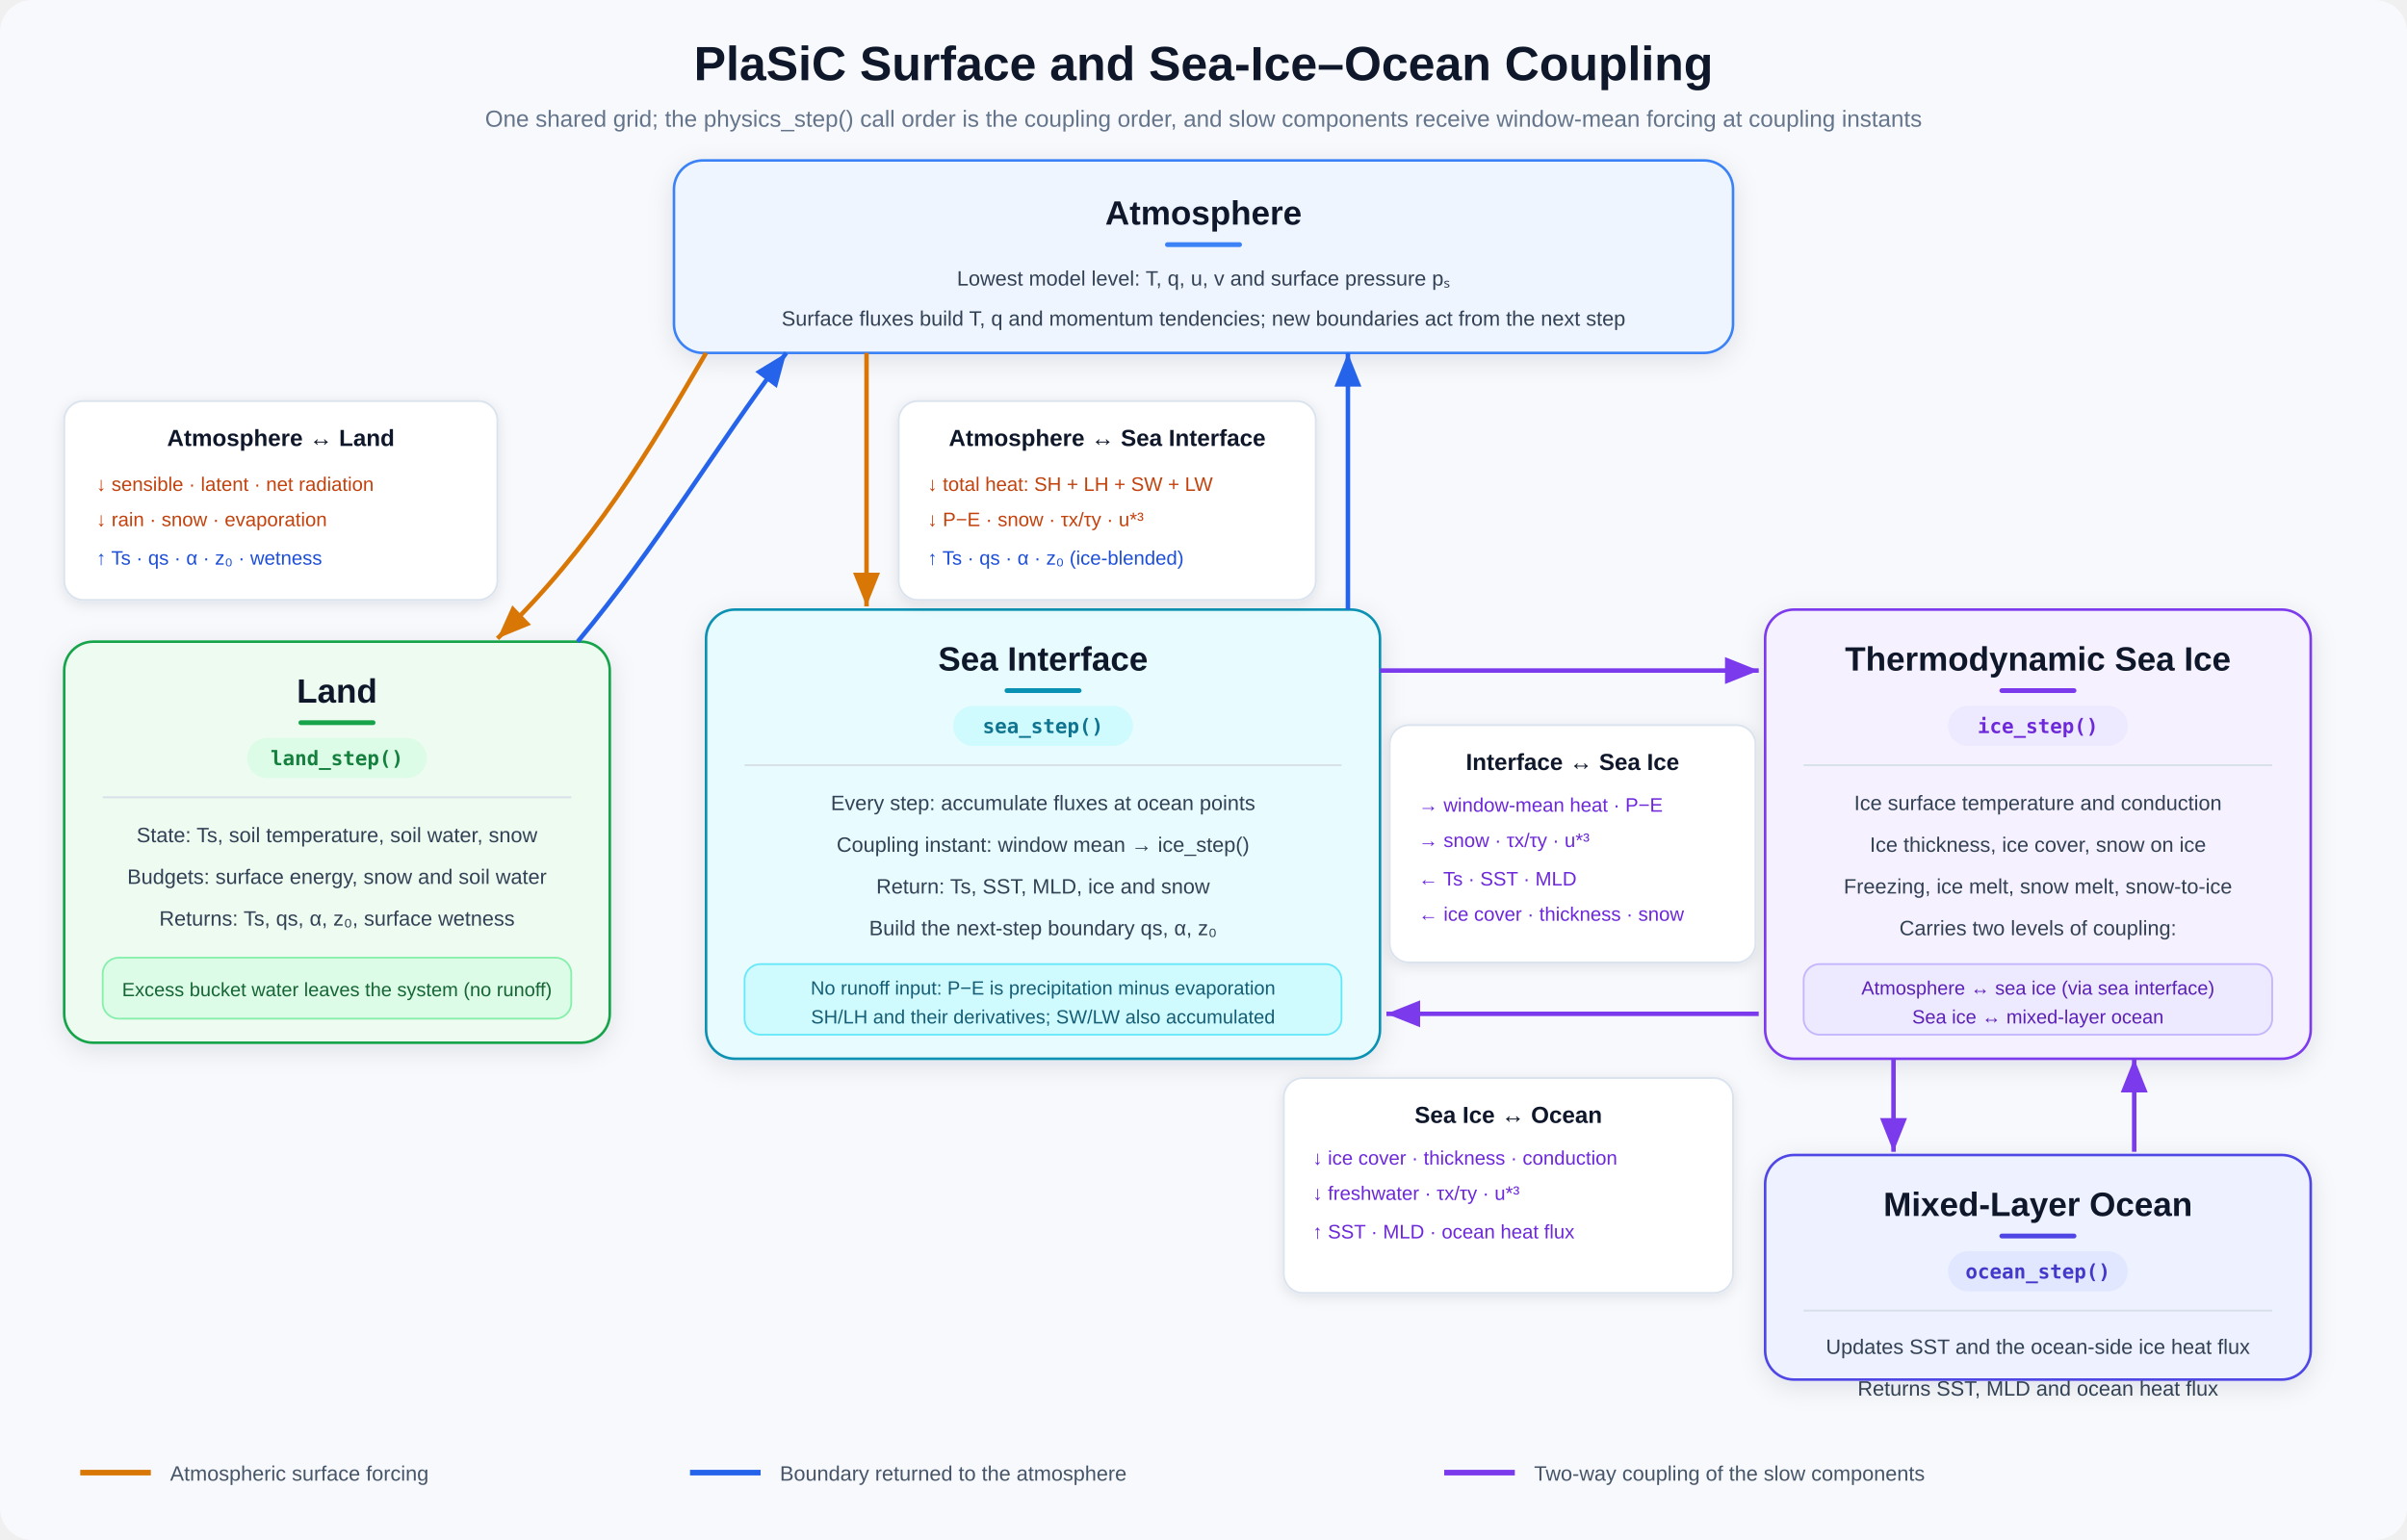
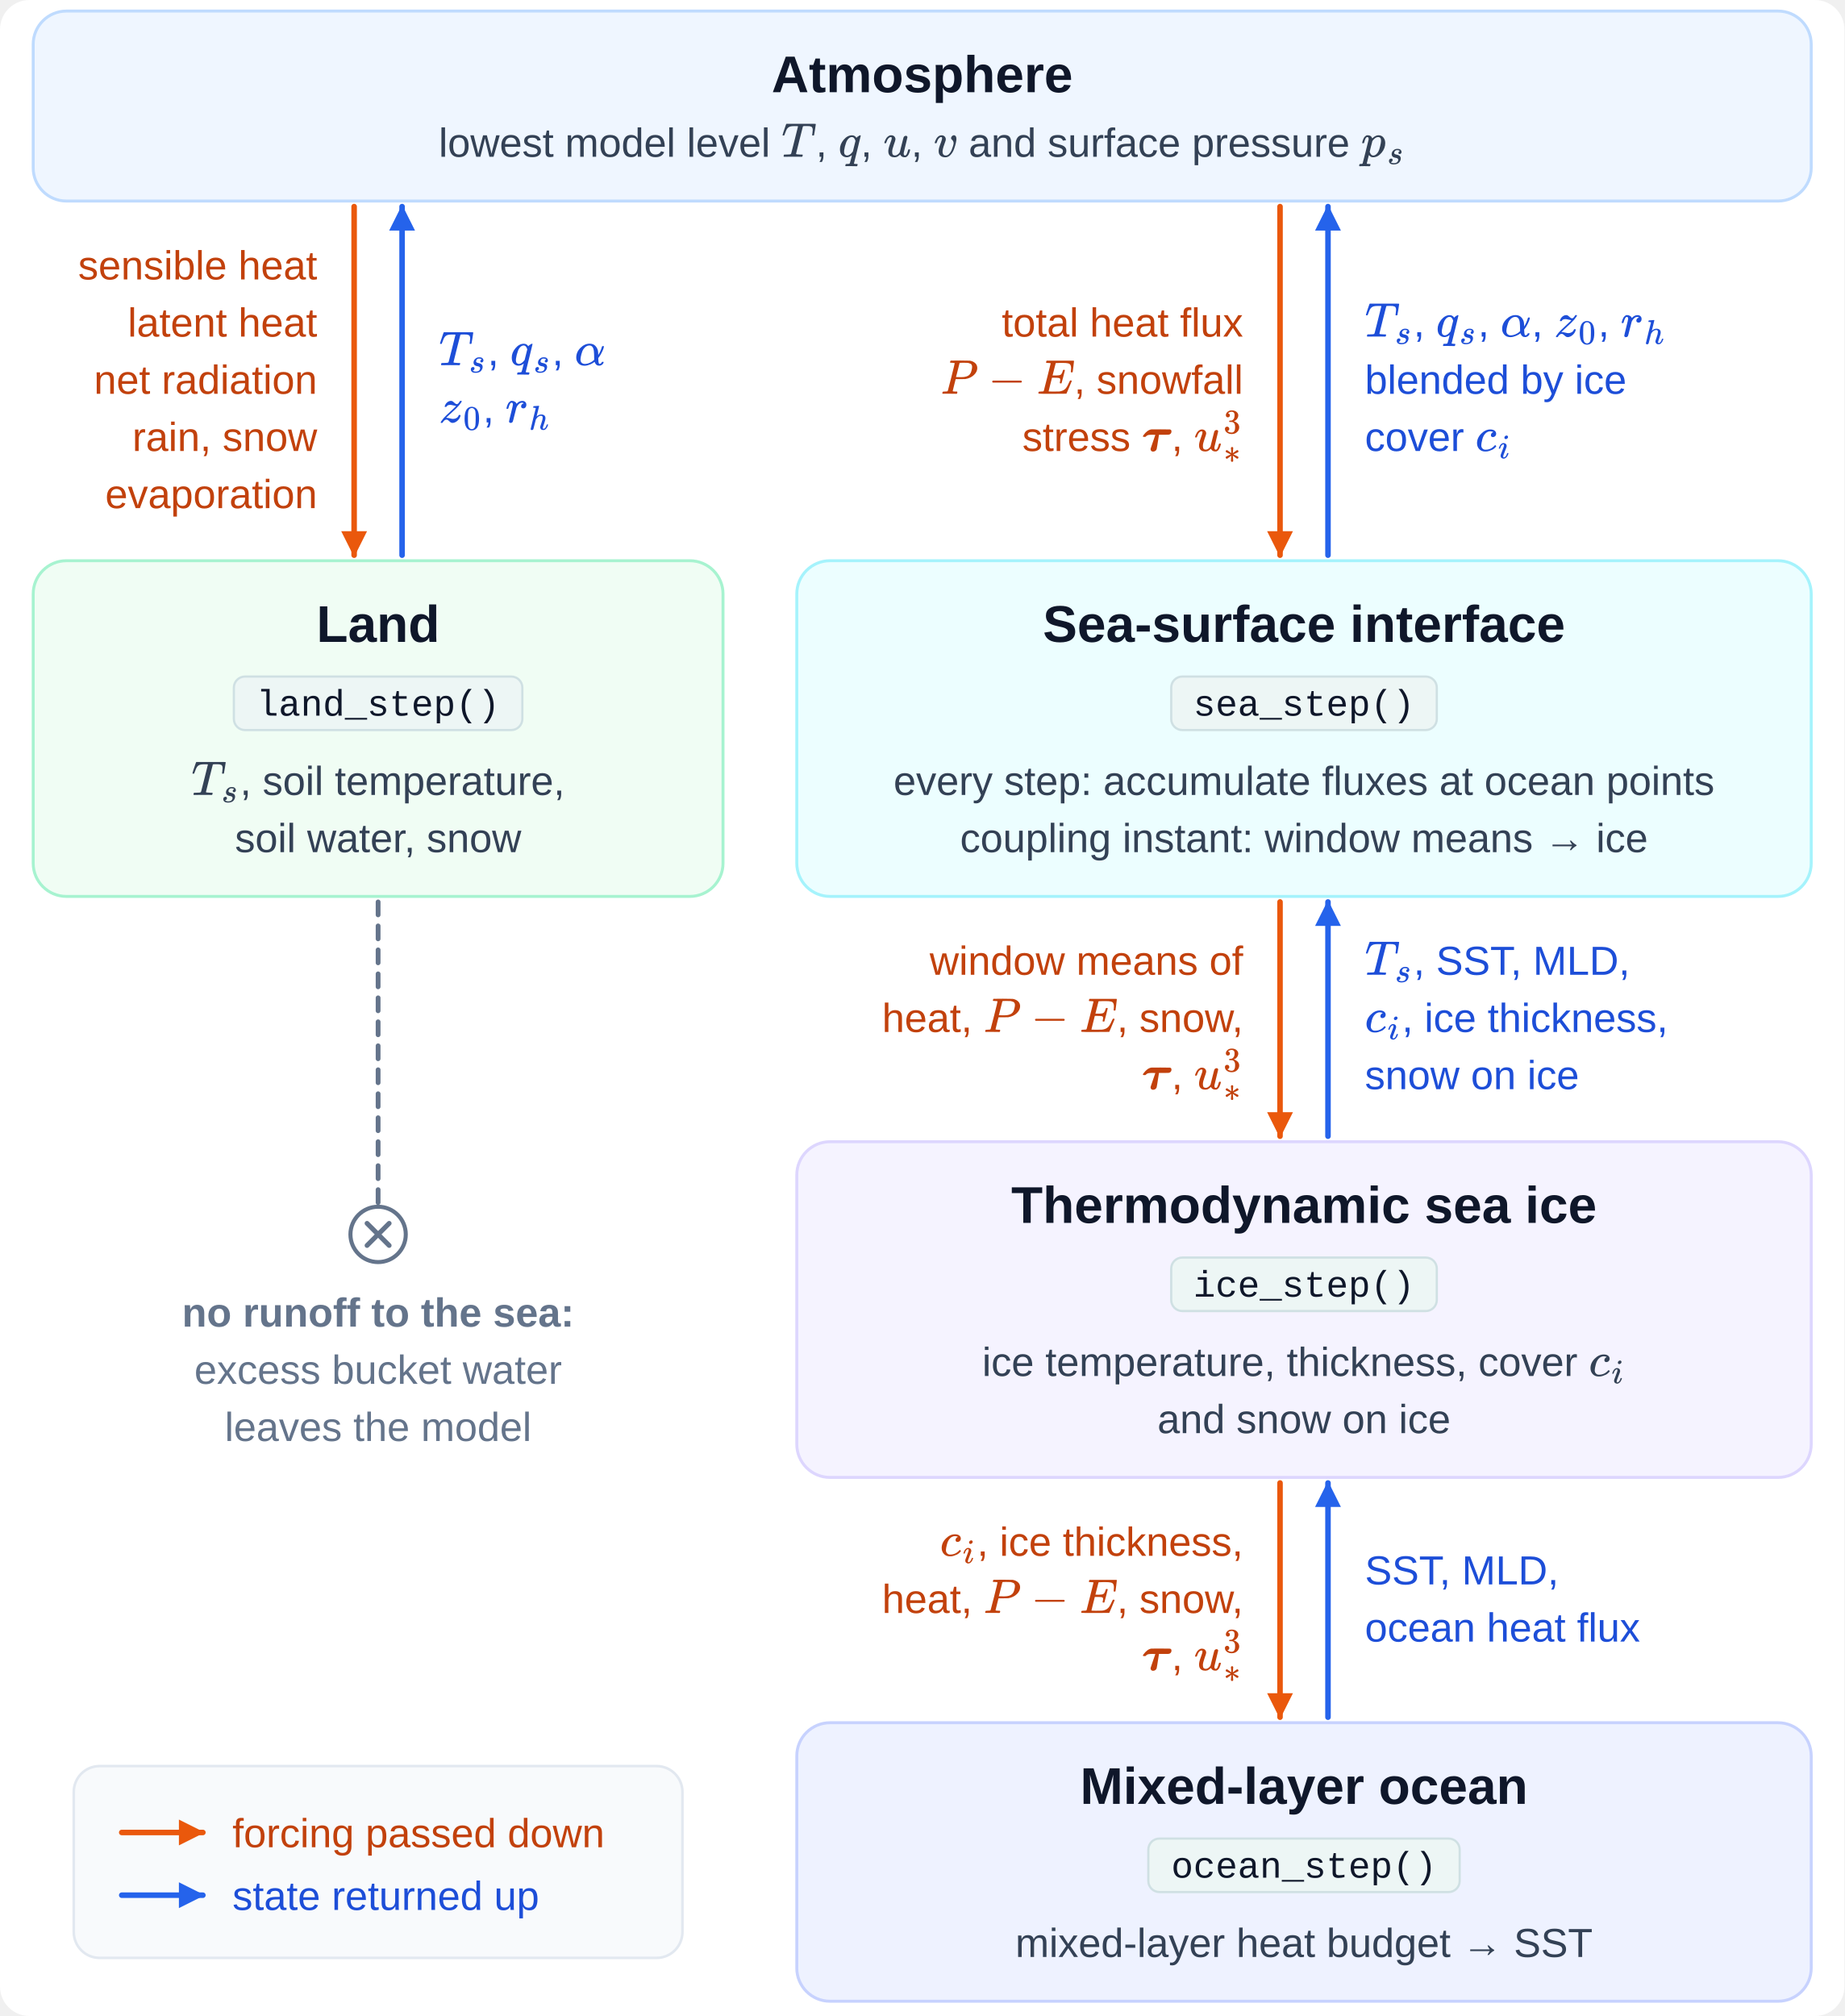
- <svg xmlns="http://www.w3.org/2000/svg" viewBox="0 0 1500 960" role="img" aria-labelledby="title desc">
+ <svg xmlns="http://www.w3.org/2000/svg" xmlns:xlink="http://www.w3.org/1999/xlink" width="1000" height="1093" viewBox="0 0 1000 1093" role="img" aria-labelledby="title desc">
  <defs>
-     <marker id="arrow-orange" markerWidth="9" markerHeight="9" refX="7.5" refY="3" orient="auto" markerUnits="strokeWidth">
-       <path d="M0,0 L0,6 L7.5,3 z" fill="#d97706" />
+     <marker id="aDown" markerWidth="14" markerHeight="14" refX="13" refY="7" orient="auto" markerUnits="userSpaceOnUse">
+       <path d="M0,0 L14,7 L0,14 Z" fill="#ea580c" />
    </marker>
-     <marker id="arrow-blue" markerWidth="9" markerHeight="9" refX="7.5" refY="3" orient="auto" markerUnits="strokeWidth">
-       <path d="M0,0 L0,6 L7.5,3 z" fill="#2563eb" />
+     <marker id="aUp" markerWidth="14" markerHeight="14" refX="13" refY="7" orient="auto" markerUnits="userSpaceOnUse">
+       <path d="M0,0 L14,7 L0,14 Z" fill="#2563eb" />
    </marker>
-     <marker id="arrow-purple" markerWidth="9" markerHeight="9" refX="7.5" refY="3" orient="auto" markerUnits="strokeWidth">
-       <path d="M0,0 L0,6 L7.5,3 z" fill="#7c3aed" />
-     </marker>
-     <filter id="shadow" x="-8%" y="-12%" width="116%" height="128%">
-       <feDropShadow dx="0" dy="4" stdDeviation="8" flood-color="#0f172a" flood-opacity="0.10" />
-     </filter>
-     <filter id="cardShadow" x="-10%" y="-14%" width="120%" height="132%">
-       <feDropShadow dx="0" dy="2" stdDeviation="4" flood-color="#0f172a" flood-opacity="0.10" />
-     </filter>
    <style>
-       .bg{fill:#f7f9fc}
-       .panel{stroke-width:1.6;filter:url(#shadow)}
-       .atm{fill:#eef5ff;stroke:#3b82f6}
-       .land{fill:#eefbf1;stroke:#16a34a}
-       .sea{fill:#e8fbff;stroke:#0891b2}
-       .ice{fill:#f5f1ff;stroke:#7c3aed}
-       .ocean{fill:#eef1ff;stroke:#4f46e5}
-       .card{fill:#ffffff;stroke:#dbe3ee;stroke-width:1.2;filter:url(#cardShadow)}
-       .divider{stroke:#d8e0ea;stroke-width:1.2}
-       .title{font:700 30px Arial,'Helvetica Neue',Helvetica,sans-serif;fill:#0f172a}
-       .subtitle{font:400 14.5px Arial,'Helvetica Neue',Helvetica,sans-serif;fill:#64748b}
-       .head{font:700 21px Arial,'Helvetica Neue',Helvetica,sans-serif;fill:#0f172a}
-       .code{font:600 12.5px ui-monospace,'SF Mono',Menlo,Consolas,monospace}
-       .code-atm{fill:#1d4ed8}.code-land{fill:#15803d}.code-sea{fill:#0e7490}.code-ice{fill:#6d28d9}.code-ocean{fill:#4338ca}
-       .pill-atm{fill:#dbeafe}.pill-land{fill:#dcfce7}.pill-sea{fill:#cffafe}.pill-ice{fill:#ede9fe}.pill-ocean{fill:#e0e7ff}
-       .body{font:400 13px Arial,'Helvetica Neue',Helvetica,sans-serif;fill:#334155}
-       .card-title{font:700 14.5px Arial,'Helvetica Neue',Helvetica,sans-serif;fill:#0f172a}
-       .card-line{font:400 12.2px Arial,'Helvetica Neue',Helvetica,sans-serif;fill:#475569}
-       .note{font:400 12px Arial,'Helvetica Neue',Helvetica,sans-serif}
-       .note-land{fill:#166534}.note-sea{fill:#155e75}.note-ice{fill:#5b21b6}
-       .note-box-land{fill:#dcfce7;stroke:#86efac;stroke-width:1.1}
-       .note-box-sea{fill:#cffafe;stroke:#67e8f9;stroke-width:1.1}
-       .note-box-ice{fill:#ede9fe;stroke:#c4b5fd;stroke-width:1.1}
-       .down{fill:#c2410c}.up{fill:#1d4ed8}.internal{fill:#6d28d9}
-       .forcing{fill:none;stroke:#d97706;stroke-width:2.8;marker-end:url(#arrow-orange)}
-       .feedback{fill:none;stroke:#2563eb;stroke-width:2.8;marker-end:url(#arrow-blue)}
-       .exchange{fill:none;stroke:#7c3aed;stroke-width:2.8;marker-end:url(#arrow-purple)}
-       .legend{font:400 13px Arial,'Helvetica Neue',Helvetica,sans-serif;fill:#475569}
-       @media (prefers-color-scheme:dark){
-         .bg{fill:#0b1220}
-         .atm{fill:#12233f;stroke:#60a5fa}.land{fill:#0c2a18;stroke:#4ade80}.sea{fill:#082b36;stroke:#22d3ee}.ice{fill:#241246;stroke:#a78bfa}.ocean{fill:#191f4b;stroke:#818cf8}
-         .card{fill:#16202f;stroke:#334155}
-         .divider{stroke:#334155}
-         .title,.head,.card-title{fill:#f1f5f9}
-         .subtitle,.body,.card-line,.legend{fill:#cbd5e1}
-         .code-atm{fill:#93c5fd}.code-land{fill:#86efac}.code-sea{fill:#67e8f9}.code-ice{fill:#c4b5fd}.code-ocean{fill:#a5b4fc}
-         .pill-atm{fill:#1e3a5f}.pill-land{fill:#14532d}.pill-sea{fill:#164e63}.pill-ice{fill:#3b1d6e}.pill-ocean{fill:#2a3170}
-         .note-land{fill:#bbf7d0}.note-sea{fill:#a5f3fc}.note-ice{fill:#ddd6fe}
-         .note-box-land{fill:#14532d;stroke:#22c55e}.note-box-sea{fill:#164e63;stroke:#06b6d4}.note-box-ice{fill:#3b1d6e;stroke:#8b5cf6}
-         .down{fill:#fdba74}.up{fill:#93c5fd}.internal{fill:#c4b5fd}
-       }
-     </style>
+ text{font-family:Arial, 'Helvetica Neue', Helvetica, sans-serif}
+ .code{font-family:SFMono-Regular, 'SF Mono', Menlo, Consolas, 'Liberation Mono', monospace}
+ </style>
+     <path id="mj-I-1D447" d="M40 437Q21 437 21 445Q21 450 37 501T71 602L88 651Q93 669 101 677H569H659Q691 677 697 676T704 667Q704 661 687 553T668 444Q668 437 649 437Q640 437 637 437T631 442L629 445Q629 451 635 490T641 551Q641 586 628 604T573 629Q568 630 515 631Q469 631 457 630T439 622Q438 621 368 343T298 60Q298 48 386 46Q418 46 427 45T436 36Q436 31 433 22Q429 4 424 1L422 0Q419 0 415 0Q410 0 363 1T228 2Q99 2 64 0H49Q43 6 43 9T45 27Q49 40 55 46H83H94Q174 46 189 55Q190 56 191 56Q196 59 201 76T241 233Q258 301 269 344Q339 619 339 625Q339 630 310 630H279Q212 630 191 624Q146 614 121 583T67 467Q60 445 57 441T43 437H40Z" />
+     <path id="mj-I-1D45E" d="M33 157Q33 258 109 349T280 441Q340 441 372 389Q373 390 377 395T388 406T404 418Q438 442 450 442Q454 442 457 439T460 434Q460 425 391 149Q320 -135 320 -139Q320 -147 365 -148H390Q396 -156 396 -157T393 -175Q389 -188 383 -194H370Q339 -192 262 -192Q234 -192 211 -192T174 -192T157 -193Q143 -193 143 -185Q143 -182 145 -170Q149 -154 152 -151T172 -148Q220 -148 230 -141Q238 -136 258 -53T279 32Q279 33 272 29Q224 -10 172 -10Q117 -10 75 30T33 157ZM352 326Q329 405 277 405Q242 405 210 374T160 293Q131 214 119 129Q119 126 119 118T118 106Q118 61 136 44T179 26Q233 26 290 98L298 109L352 326Z" />
+     <path id="mj-I-1D462" d="M21 287Q21 295 30 318T55 370T99 420T158 442Q204 442 227 417T250 358Q250 340 216 246T182 105Q182 62 196 45T238 27T291 44T328 78L339 95Q341 99 377 247Q407 367 413 387T427 416Q444 431 463 431Q480 431 488 421T496 402L420 84Q419 79 419 68Q419 43 426 35T447 26Q469 29 482 57T512 145Q514 153 532 153Q551 153 551 144Q550 139 549 130T540 98T523 55T498 17T462 -8Q454 -10 438 -10Q372 -10 347 46Q345 45 336 36T318 21T296 6T267 -6T233 -11Q189 -11 155 7Q103 38 103 113Q103 170 138 262T173 379Q173 380 173 381Q173 390 173 393T169 400T158 404H154Q131 404 112 385T82 344T65 302T57 280Q55 278 41 278H27Q21 284 21 287Z" />
+     <path id="mj-I-1D463" d="M173 380Q173 405 154 405Q130 405 104 376T61 287Q60 286 59 284T58 281T56 279T53 278T49 278T41 278H27Q21 284 21 287Q21 294 29 316T53 368T97 419T160 441Q202 441 225 417T249 361Q249 344 246 335Q246 329 231 291T200 202T182 113Q182 86 187 69Q200 26 250 26Q287 26 319 60T369 139T398 222T409 277Q409 300 401 317T383 343T365 361T357 383Q357 405 376 424T417 443Q436 443 451 425T467 367Q467 340 455 284T418 159T347 40T241 -11Q177 -11 139 22Q102 54 102 117Q102 148 110 181T151 298Q173 362 173 380Z" />
+     <path id="mj-I-1D45D" d="M23 287Q24 290 25 295T30 317T40 348T55 381T75 411T101 433T134 442Q209 442 230 378L240 387Q302 442 358 442Q423 442 460 395T497 281Q497 173 421 82T249 -10Q227 -10 210 -4Q199 1 187 11T168 28L161 36Q160 35 139 -51T118 -138Q118 -144 126 -145T163 -148H188Q194 -155 194 -157T191 -175Q188 -187 185 -190T172 -194Q170 -194 161 -194T127 -193T65 -192Q-5 -192 -24 -194H-32Q-39 -187 -39 -183Q-37 -156 -26 -148H-6Q28 -147 33 -136Q36 -130 94 103T155 350Q156 355 156 364Q156 405 131 405Q109 405 94 377T71 316T59 280Q57 278 43 278H29Q23 284 23 287ZM178 102Q200 26 252 26Q282 26 310 49T356 107Q374 141 392 215T411 325V331Q411 405 350 405Q339 405 328 402T306 393T286 380T269 365T254 350T243 336T235 326L232 322Q232 321 229 308T218 264T204 212Q178 106 178 102Z" />
+     <path id="mj-I-1D460" d="M131 289Q131 321 147 354T203 415T300 442Q362 442 390 415T419 355Q419 323 402 308T364 292Q351 292 340 300T328 326Q328 342 337 354T354 372T367 378Q368 378 368 379Q368 382 361 388T336 399T297 405Q249 405 227 379T204 326Q204 301 223 291T278 274T330 259Q396 230 396 163Q396 135 385 107T352 51T289 7T195 -10Q118 -10 86 19T53 87Q53 126 74 143T118 160Q133 160 146 151T160 120Q160 94 142 76T111 58Q109 57 108 57T107 55Q108 52 115 47T146 34T201 27Q237 27 263 38T301 66T318 97T323 122Q323 150 302 164T254 181T195 196T148 231Q131 256 131 289Z" />
+     <path id="mj-I-1D6FC" d="M34 156Q34 270 120 356T309 442Q379 442 421 402T478 304Q484 275 485 237V208Q534 282 560 374Q564 388 566 390T582 393Q603 393 603 385Q603 376 594 346T558 261T497 161L486 147L487 123Q489 67 495 47T514 26Q528 28 540 37T557 60Q559 67 562 68T577 70Q597 70 597 62Q597 56 591 43Q579 19 556 5T512 -10H505Q438 -10 414 62L411 69L400 61Q390 53 370 41T325 18T267 -2T203 -11Q124 -11 79 39T34 156ZM208 26Q257 26 306 47T379 90L403 112Q401 255 396 290Q382 405 304 405Q235 405 183 332Q156 292 139 224T121 120Q121 71 146 49T208 26Z" />
+     <path id="mj-I-1D467" d="M347 338Q337 338 294 349T231 360Q211 360 197 356T174 346T162 335T155 324L153 320Q150 317 138 317Q117 317 117 325Q117 330 120 339Q133 378 163 406T229 440Q241 442 246 442Q271 442 291 425T329 392T367 375Q389 375 411 408T434 441Q435 442 449 442H462Q468 436 468 434Q468 430 463 420T449 399T432 377T418 358L411 349Q368 298 275 214T160 106L148 94L163 93Q185 93 227 82T290 71Q328 71 360 90T402 140Q406 149 409 151T424 153Q443 153 443 143Q443 138 442 134Q425 72 376 31T278 -11Q252 -11 232 6T193 40T155 57Q111 57 76 -3Q70 -11 59 -11H54H41Q35 -5 35 -2Q35 13 93 84Q132 129 225 214T340 322Q352 338 347 338Z" />
+     <path id="mj-N-30" d="M96 585Q152 666 249 666Q297 666 345 640T423 548Q460 465 460 320Q460 165 417 83Q397 41 362 16T301 -15T250 -22Q224 -22 198 -16T137 16T82 83Q39 165 39 320Q39 494 96 585ZM321 597Q291 629 250 629Q208 629 178 597Q153 571 145 525T137 333Q137 175 145 125T181 46Q209 16 250 16Q290 16 318 46Q347 76 354 130T362 333Q362 478 354 524T321 597Z" />
+     <path id="mj-I-1D45F" d="M21 287Q22 290 23 295T28 317T38 348T53 381T73 411T99 433T132 442Q161 442 183 430T214 408T225 388Q227 382 228 382T236 389Q284 441 347 441H350Q398 441 422 400Q430 381 430 363Q430 333 417 315T391 292T366 288Q346 288 334 299T322 328Q322 376 378 392Q356 405 342 405Q286 405 239 331Q229 315 224 298T190 165Q156 25 151 16Q138 -11 108 -11Q95 -11 87 -5T76 7T74 17Q74 30 114 189T154 366Q154 405 128 405Q107 405 92 377T68 316T57 280Q55 278 41 278H27Q21 284 21 287Z" />
+     <path id="mj-I-210E" d="M137 683Q138 683 209 688T282 694Q294 694 294 685Q294 674 258 534Q220 386 220 383Q220 381 227 388Q288 442 357 442Q411 442 444 415T478 336Q478 285 440 178T402 50Q403 36 407 31T422 26Q450 26 474 56T513 138Q516 149 519 151T535 153Q555 153 555 145Q555 144 551 130Q535 71 500 33Q466 -10 419 -10H414Q367 -10 346 17T325 74Q325 90 361 192T398 345Q398 404 354 404H349Q266 404 205 306L198 293L164 158Q132 28 127 16Q114 -11 83 -11Q69 -11 59 -2T48 16Q48 30 121 320L195 616Q195 629 188 632T149 637H128Q122 643 122 645T124 664Q129 683 137 683Z" />
+     <path id="mj-I-1D443" d="M287 628Q287 635 230 637Q206 637 199 638T192 648Q192 649 194 659Q200 679 203 681T397 683Q587 682 600 680Q664 669 707 631T751 530Q751 453 685 389Q616 321 507 303Q500 302 402 301H307L277 182Q247 66 247 59Q247 55 248 54T255 50T272 48T305 46H336Q342 37 342 35Q342 19 335 5Q330 0 319 0Q316 0 282 1T182 2Q120 2 87 2T51 1Q33 1 33 11Q33 13 36 25Q40 41 44 43T67 46Q94 46 127 49Q141 52 146 61Q149 65 218 339T287 628ZM645 554Q645 567 643 575T634 597T609 619T560 635Q553 636 480 637Q463 637 445 637T416 636T404 636Q391 635 386 627Q384 621 367 550T332 412T314 344Q314 342 395 342H407H430Q542 342 590 392Q617 419 631 471T645 554Z" />
+     <path id="mj-N-2212" d="M84 237T84 250T98 270H679Q694 262 694 250T679 230H98Q84 237 84 250Z" />
+     <path id="mj-I-1D438" d="M492 213Q472 213 472 226Q472 230 477 250T482 285Q482 316 461 323T364 330H312Q311 328 277 192T243 52Q243 48 254 48T334 46Q428 46 458 48T518 61Q567 77 599 117T670 248Q680 270 683 272Q690 274 698 274Q718 274 718 261Q613 7 608 2Q605 0 322 0H133Q31 0 31 11Q31 13 34 25Q38 41 42 43T65 46Q92 46 125 49Q139 52 144 61Q146 66 215 342T285 622Q285 629 281 629Q273 632 228 634H197Q191 640 191 642T193 659Q197 676 203 680H757Q764 676 764 669Q764 664 751 557T737 447Q735 440 717 440H705Q698 445 698 453L701 476Q704 500 704 528Q704 558 697 578T678 609T643 625T596 632T532 634H485Q397 633 392 631Q388 629 386 622Q385 619 355 499T324 377Q347 376 372 376H398Q464 376 489 391T534 472Q538 488 540 490T557 493Q562 493 565 493T570 492T572 491T574 487T577 483L544 351Q511 218 508 216Q505 213 492 213Z" />
+     <path id="mj-BI-1D749" d="M55 289H43Q23 289 23 303Q23 308 33 322Q116 434 199 443Q200 444 386 444Q571 444 577 442Q588 441 599 432T610 402Q610 359 572 340Q561 335 547 334T452 333H353V331Q352 330 342 261T320 119T306 40Q300 18 281 3Q257 -13 233 -13Q210 -13 196 0T181 35Q181 44 182 48Q183 53 229 187T279 331Q279 333 228 333H209Q163 333 136 328T88 301L77 290L55 289Z" />
+     <path id="mj-N-33" d="M127 463Q100 463 85 480T69 524Q69 579 117 622T233 665Q268 665 277 664Q351 652 390 611T430 522Q430 470 396 421T302 350L299 348Q299 347 308 345T337 336T375 315Q457 262 457 175Q457 96 395 37T238 -22Q158 -22 100 21T42 130Q42 158 60 175T105 193Q133 193 151 175T169 130Q169 119 166 110T159 94T148 82T136 74T126 70T118 67L114 66Q165 21 238 21Q293 21 321 74Q338 107 338 175V195Q338 290 274 322Q259 328 213 329L171 330L168 332Q166 335 166 348Q166 366 174 366Q202 366 232 371Q266 376 294 413T322 525V533Q322 590 287 612Q265 626 240 626Q208 626 181 615T143 592T132 580H135Q138 579 143 578T153 573T165 566T175 555T183 540T186 520Q186 498 172 481T127 463Z" />
+     <path id="mj-N-2217" d="M229 286Q216 420 216 436Q216 454 240 464Q241 464 245 464T251 465Q263 464 273 456T283 436Q283 419 277 356T270 286L328 328Q384 369 389 372T399 375Q412 375 423 365T435 338Q435 325 425 315Q420 312 357 282T289 250L355 219L425 184Q434 175 434 161Q434 146 425 136T401 125Q393 125 383 131T328 171L270 213Q283 79 283 63Q283 53 276 44T250 35Q231 35 224 44T216 63Q216 80 222 143T229 213L171 171Q115 130 110 127Q106 124 100 124Q87 124 76 134T64 161Q64 166 64 169T67 175T72 181T81 188T94 195T113 204T138 215T170 230T210 250L74 315Q65 324 65 338Q65 353 74 363T98 374Q106 374 116 368T171 328L229 286Z" />
+     <path id="mj-I-1D450" d="M34 159Q34 268 120 355T306 442Q362 442 394 418T427 355Q427 326 408 306T360 285Q341 285 330 295T319 325T330 359T352 380T366 386H367Q367 388 361 392T340 400T306 404Q276 404 249 390Q228 381 206 359Q162 315 142 235T121 119Q121 73 147 50Q169 26 205 26H209Q321 26 394 111Q403 121 406 121Q410 121 419 112T429 98T420 83T391 55T346 25T282 0T202 -11Q127 -11 81 37T34 159Z" />
+     <path id="mj-I-1D456" d="M184 600Q184 624 203 642T247 661Q265 661 277 649T290 619Q290 596 270 577T226 557Q211 557 198 567T184 600ZM21 287Q21 295 30 318T54 369T98 420T158 442Q197 442 223 419T250 357Q250 340 236 301T196 196T154 83Q149 61 149 51Q149 26 166 26Q175 26 185 29T208 43T235 78T260 137Q263 149 265 151T282 153Q302 153 302 143Q302 135 293 112T268 61T223 11T161 -11Q129 -11 102 10T74 74Q74 91 79 106T122 220Q160 321 166 341T173 380Q173 404 156 404H154Q124 404 99 371T61 287Q60 286 59 284T58 281T56 279T53 278T49 278T41 278H27Q21 284 21 287Z" />
  </defs>
-   <rect class="bg" width="1500" height="960" rx="20" />
-   <text class="title" x="750" y="50" text-anchor="middle">PlaSiC Surface and Sea-Ice–Ocean Coupling</text>
-   <text class="subtitle" x="750" y="79" text-anchor="middle">One shared grid; the physics_step() call order is the coupling order, and slow components receive window-mean forcing at coupling instants</text>
-   <rect class="panel atm" x="420" y="100" width="660" height="120" rx="18" />
-   <text class="head" x="750" y="140" text-anchor="middle">Atmosphere</text>
-   <rect x="726" y="151" width="48" height="3" rx="1.5" fill="#3b82f6" />
-   <text class="body" x="750" y="178" text-anchor="middle">Lowest model level: T, q, u, v and surface pressure pₛ</text>
-   <text class="body" x="750" y="203" text-anchor="middle">Surface fluxes build T, q and momentum tendencies; new boundaries act from the next step</text>
-   <rect class="panel land" x="40" y="400" width="340" height="250" rx="18" />
-   <text class="head" x="210" y="438" text-anchor="middle">Land</text>
-   <rect x="186" y="449" width="48" height="3" rx="1.5" fill="#16a34a" />
-   <rect class="pill-land" x="154" y="460" width="112" height="25" rx="12.5" />
-   <text class="code code-land" x="210" y="477" text-anchor="middle">land_step()</text>
-   <line class="divider" x1="64" y1="497" x2="356" y2="497" />
-   <text class="body" x="210" y="525" text-anchor="middle">State: Ts, soil temperature, soil water, snow</text>
-   <text class="body" x="210" y="551" text-anchor="middle">Budgets: surface energy, snow and soil water</text>
-   <text class="body" x="210" y="577" text-anchor="middle">Returns: Ts, qs, α, z₀, surface wetness</text>
-   <rect class="note-box-land" x="64" y="597" width="292" height="38" rx="10" />
-   <text class="note note-land" x="210" y="621" text-anchor="middle">Excess bucket water leaves the system (no runoff)</text>
-   <rect class="panel sea" x="440" y="380" width="420" height="280" rx="18" />
-   <text class="head" x="650" y="418" text-anchor="middle">Sea Interface</text>
-   <rect x="626" y="429" width="48" height="3" rx="1.5" fill="#0891b2" />
-   <rect class="pill-sea" x="594" y="440" width="112" height="25" rx="12.5" />
-   <text class="code code-sea" x="650" y="457" text-anchor="middle">sea_step()</text>
-   <line class="divider" x1="464" y1="477" x2="836" y2="477" />
-   <text class="body" x="650" y="505" text-anchor="middle">Every step: accumulate fluxes at ocean points</text>
-   <text class="body" x="650" y="531" text-anchor="middle">Coupling instant: window mean → ice_step()</text>
-   <text class="body" x="650" y="557" text-anchor="middle">Return: Ts, SST, MLD, ice and snow</text>
-   <text class="body" x="650" y="583" text-anchor="middle">Build the next-step boundary qs, α, z₀</text>
-   <rect class="note-box-sea" x="464" y="601" width="372" height="44" rx="10" />
-   <text class="note note-sea" x="650" y="620" text-anchor="middle">No runoff input: P−E is precipitation minus evaporation</text>
-   <text class="note note-sea" x="650" y="638" text-anchor="middle">SH/LH and their derivatives; SW/LW also accumulated</text>
-   <rect class="panel ice" x="1100" y="380" width="340" height="280" rx="18" />
-   <text class="head" x="1270" y="418" text-anchor="middle">Thermodynamic Sea Ice</text>
-   <rect x="1246" y="429" width="48" height="3" rx="1.5" fill="#7c3aed" />
-   <rect class="pill-ice" x="1214" y="440" width="112" height="25" rx="12.5" />
-   <text class="code code-ice" x="1270" y="457" text-anchor="middle">ice_step()</text>
-   <line class="divider" x1="1124" y1="477" x2="1416" y2="477" />
-   <text class="body" x="1270" y="505" text-anchor="middle">Ice surface temperature and conduction</text>
-   <text class="body" x="1270" y="531" text-anchor="middle">Ice thickness, ice cover, snow on ice</text>
-   <text class="body" x="1270" y="557" text-anchor="middle">Freezing, ice melt, snow melt, snow-to-ice</text>
-   <text class="body" x="1270" y="583" text-anchor="middle">Carries two levels of coupling:</text>
-   <rect class="note-box-ice" x="1124" y="601" width="292" height="44" rx="10" />
-   <text class="note note-ice" x="1270" y="620" text-anchor="middle">Atmosphere ↔ sea ice (via sea interface)</text>
-   <text class="note note-ice" x="1270" y="638" text-anchor="middle">Sea ice ↔ mixed-layer ocean</text>
-   <rect class="panel ocean" x="1100" y="720" width="340" height="140" rx="18" />
-   <text class="head" x="1270" y="758" text-anchor="middle">Mixed-Layer Ocean</text>
-   <rect x="1246" y="769" width="48" height="3" rx="1.5" fill="#4f46e5" />
-   <rect class="pill-ocean" x="1214" y="780" width="112" height="25" rx="12.5" />
-   <text class="code code-ocean" x="1270" y="797" text-anchor="middle">ocean_step()</text>
-   <line class="divider" x1="1124" y1="817" x2="1416" y2="817" />
-   <text class="body" x="1270" y="844" text-anchor="middle">Updates SST and the ocean-side ice heat flux</text>
-   <text class="body" x="1270" y="870" text-anchor="middle">Returns SST, MLD and ocean heat flux</text>
-   <path class="forcing" d="M440 220 C405 280 370 340 310 398" />
-   <path class="feedback" d="M360 400 C410 340 445 280 490 220" />
-   <rect class="card" x="40" y="250" width="270" height="124" rx="12" />
-   <text class="card-title" x="175" y="278" text-anchor="middle">Atmosphere ↔ Land</text>
-   <text class="card-line down" x="60" y="306">↓ sensible · latent · net radiation</text>
-   <text class="card-line down" x="60" y="328">↓ rain · snow · evaporation</text>
-   <text class="card-line up" x="60" y="352">↑ Ts · qs · α · z₀ · wetness</text>
-   <path class="forcing" d="M540 220 L540 378" />
-   <path class="feedback" d="M840 380 L840 220" />
-   <rect class="card" x="560" y="250" width="260" height="124" rx="12" />
-   <text class="card-title" x="690" y="278" text-anchor="middle">Atmosphere ↔ Sea Interface</text>
-   <text class="card-line down" x="578" y="306">↓ total heat: SH + LH + SW + LW</text>
-   <text class="card-line down" x="578" y="328">↓ P−E · snow · τx/τy · u*³</text>
-   <text class="card-line up" x="578" y="352">↑ Ts · qs · α · z₀ (ice-blended)</text>
-   <path class="exchange" d="M860 418 L1096 418" />
-   <path class="exchange" d="M1096 632 L864 632" />
-   <rect class="card" x="866" y="452" width="228" height="148" rx="12" />
-   <text class="card-title" x="980" y="480" text-anchor="middle">Interface ↔ Sea Ice</text>
-   <text class="card-line internal" x="884" y="506">→ window-mean heat · P−E</text>
-   <text class="card-line internal" x="884" y="528">→ snow · τx/τy · u*³</text>
-   <text class="card-line internal" x="884" y="552">← Ts · SST · MLD</text>
-   <text class="card-line internal" x="884" y="574">← ice cover · thickness · snow</text>
-   <path class="exchange" d="M1180 660 L1180 718" />
-   <path class="exchange" d="M1330 718 L1330 660" />
-   <rect class="card" x="800" y="672" width="280" height="134" rx="12" />
-   <text class="card-title" x="940" y="700" text-anchor="middle">Sea Ice ↔ Ocean</text>
-   <text class="card-line internal" x="818" y="726">↓ ice cover · thickness · conduction</text>
-   <text class="card-line internal" x="818" y="748">↓ freshwater · τx/τy · u*³</text>
-   <text class="card-line internal" x="818" y="772">↑ SST · MLD · ocean heat flux</text>
-   <line x1="50" y1="918" x2="94" y2="918" stroke="#d97706" stroke-width="3.5" />
-   <text class="legend" x="106" y="923">Atmospheric surface forcing</text>
-   <line x1="430" y1="918" x2="474" y2="918" stroke="#2563eb" stroke-width="3.5" />
-   <text class="legend" x="486" y="923">Boundary returned to the atmosphere</text>
-   <line x1="900" y1="918" x2="944" y2="918" stroke="#7c3aed" stroke-width="3.5" />
-   <text class="legend" x="956" y="923">Two-way coupling of the slow components</text>
+   <rect width="1000" height="1093" rx="16" fill="#ffffff" />
+   <rect x="18" y="6" width="964" height="103" rx="18" fill="#eff6ff" stroke="#bfdbfe" stroke-width="1.6" />
+   <text x="418.32" y="50" font-size="28" font-weight="700" fill="#0f172a" xml:space="preserve">Atmosphere</text>
+   <text x="237.86" y="85" font-size="22" fill="#334155" xml:space="preserve">lowest model level </text>
+   <g transform="translate(423.72 85) scale(0.0264)" fill="#334155">
+     <g transform="scale(1,-1)">
+       <g>
+         <g>
+           <use xlink:href="#mj-I-1D447" />
+         </g>
+       </g>
+     </g>
+   </g>
+   <text x="442.3" y="85" font-size="22" fill="#334155" xml:space="preserve">, </text>
+   <g transform="translate(454.53 85) scale(0.0264)" fill="#334155">
+     <g transform="scale(1,-1)">
+       <g>
+         <g>
+           <use xlink:href="#mj-I-1D45E" />
+         </g>
+       </g>
+     </g>
+   </g>
+   <text x="466.67" y="85" font-size="22" fill="#334155" xml:space="preserve">, </text>
+   <g transform="translate(478.9 85) scale(0.0264)" fill="#334155">
+     <g transform="scale(1,-1)">
+       <g>
+         <g>
+           <use xlink:href="#mj-I-1D462" />
+         </g>
+       </g>
+     </g>
+   </g>
+   <text x="494" y="85" font-size="22" fill="#334155" xml:space="preserve">, </text>
+   <g transform="translate(506.22 85) scale(0.0264)" fill="#334155">
+     <g transform="scale(1,-1)">
+       <g>
+         <g>
+           <use xlink:href="#mj-I-1D463" />
+         </g>
+       </g>
+     </g>
+   </g>
+   <text x="519.03" y="85" font-size="22" fill="#334155" xml:space="preserve"> and surface pressure </text>
+   <g transform="translate(737.92 85) scale(0.0264)" fill="#334155">
+     <g transform="scale(1,-1)">
+       <g>
+         <g>
+           <g>
+             <use xlink:href="#mj-I-1D45D" />
+           </g>
+           <g transform="translate(536,-150) scale(0.707)">
+             <use xlink:href="#mj-I-1D460" />
+           </g>
+         </g>
+       </g>
+     </g>
+   </g>
+   <rect x="18" y="304" width="374" height="182" rx="18" fill="#f0fdf4" stroke="#a7f3d0" stroke-width="1.6" />
+   <text x="171.56" y="348" font-size="28" font-weight="700" fill="#0f172a" xml:space="preserve">Land</text>
+   <rect x="126.8" y="366.8" width="156.4" height="29" rx="6" fill="#edf6f5" stroke="#cfe0e3" stroke-width="1.2" />
+   <text class="code" x="205" y="388" text-anchor="middle" font-size="20" fill="#0f172a">land_step()</text>
+   <g transform="translate(103.78 431) scale(0.0264)" fill="#334155">
+     <g transform="scale(1,-1)">
+       <g>
+         <g>
+           <g>
+             <use xlink:href="#mj-I-1D447" />
+           </g>
+           <g transform="translate(617,-150) scale(0.707)">
+             <use xlink:href="#mj-I-1D460" />
+           </g>
+         </g>
+       </g>
+     </g>
+   </g>
+   <text x="130.14" y="431" font-size="22" fill="#334155" xml:space="preserve">, soil temperature,</text>
+   <text x="127.36" y="462" font-size="22" fill="#334155" xml:space="preserve">soil water, snow</text>
+   <rect x="432" y="304" width="550" height="182" rx="18" fill="#ecfeff" stroke="#a5f3fc" stroke-width="1.6" />
+   <text x="565.37" y="348" font-size="28" font-weight="700" fill="#0f172a" xml:space="preserve">Sea-surface interface</text>
+   <rect x="635" y="366.8" width="144" height="29" rx="6" fill="#edf6f5" stroke="#cfe0e3" stroke-width="1.2" />
+   <text class="code" x="707" y="388" text-anchor="middle" font-size="20" fill="#0f172a">sea_step()</text>
+   <text x="484.43" y="431" font-size="22" fill="#334155" xml:space="preserve">every step: accumulate fluxes at ocean points</text>
+   <text x="520.52" y="462" font-size="22" fill="#334155" xml:space="preserve">coupling instant: window means → ice</text>
+   <path d="M192 112 V301" fill="none" stroke="#ea580c" stroke-width="3" stroke-linecap="round" marker-end="url(#aDown)" />
+   <path d="M218 301 V112" fill="none" stroke="#2563eb" stroke-width="3" stroke-linecap="round" marker-end="url(#aUp)" />
+   <text x="42.35" y="151.5" font-size="22" fill="#c2410c" xml:space="preserve">sensible heat</text>
+   <text x="69.25" y="182.5" font-size="22" fill="#c2410c" xml:space="preserve">latent heat</text>
+   <text x="50.91" y="213.5" font-size="22" fill="#c2410c" xml:space="preserve">net radiation</text>
+   <text x="71.73" y="244.5" font-size="22" fill="#c2410c" xml:space="preserve">rain, snow</text>
+   <text x="57.03" y="275.5" font-size="22" fill="#c2410c" xml:space="preserve">evaporation</text>
+   <g transform="translate(238 198) scale(0.0264)" fill="#1d4ed8">
+     <g transform="scale(1,-1)">
+       <g>
+         <g>
+           <g>
+             <use xlink:href="#mj-I-1D447" />
+           </g>
+           <g transform="translate(617,-150) scale(0.707)">
+             <use xlink:href="#mj-I-1D460" />
+           </g>
+         </g>
+       </g>
+     </g>
+   </g>
+   <text x="264.36" y="198" font-size="22" fill="#1d4ed8" xml:space="preserve">, </text>
+   <g transform="translate(276.59 198) scale(0.0264)" fill="#1d4ed8">
+     <g transform="scale(1,-1)">
+       <g>
+         <g>
+           <g>
+             <use xlink:href="#mj-I-1D45E" />
+           </g>
+           <g transform="translate(479,-150) scale(0.707)">
+             <use xlink:href="#mj-I-1D460" />
+           </g>
+         </g>
+       </g>
+     </g>
+   </g>
+   <text x="299.31" y="198" font-size="22" fill="#1d4ed8" xml:space="preserve">, </text>
+   <g transform="translate(311.53 198) scale(0.0264)" fill="#1d4ed8">
+     <g transform="scale(1,-1)">
+       <g>
+         <g>
+           <use xlink:href="#mj-I-1D6FC" />
+         </g>
+       </g>
+     </g>
+   </g>
+   <g transform="translate(238 229) scale(0.0264)" fill="#1d4ed8">
+     <g transform="scale(1,-1)">
+       <g>
+         <g>
+           <g>
+             <use xlink:href="#mj-I-1D467" />
+           </g>
+           <g transform="translate(498,-150) scale(0.707)">
+             <use xlink:href="#mj-N-30" />
+           </g>
+         </g>
+       </g>
+     </g>
+   </g>
+   <text x="261.8" y="229" font-size="22" fill="#1d4ed8" xml:space="preserve">, </text>
+   <g transform="translate(274.03 229) scale(0.0264)" fill="#1d4ed8">
+     <g transform="scale(1,-1)">
+       <g>
+         <g>
+           <g>
+             <use xlink:href="#mj-I-1D45F" />
+           </g>
+           <g transform="translate(484,-150) scale(0.707)">
+             <use xlink:href="#mj-I-210E" />
+           </g>
+         </g>
+       </g>
+     </g>
+   </g>
+   <path d="M694 112 V301" fill="none" stroke="#ea580c" stroke-width="3" stroke-linecap="round" marker-end="url(#aDown)" />
+   <path d="M720 301 V112" fill="none" stroke="#2563eb" stroke-width="3" stroke-linecap="round" marker-end="url(#aUp)" />
+   <text x="543.14" y="182.5" font-size="22" fill="#c2410c" xml:space="preserve">total heat flux</text>
+   <g transform="translate(510.03 213.5) scale(0.0264)" fill="#c2410c">
+     <g transform="scale(1,-1)">
+       <g>
+         <g>
+           <use xlink:href="#mj-I-1D443" />
+         </g>
+         <g transform="translate(973.2,0)">
+           <use xlink:href="#mj-N-2212" />
+         </g>
+         <g transform="translate(1973.4,0)">
+           <use xlink:href="#mj-I-1D438" />
+         </g>
+       </g>
+     </g>
+   </g>
+   <text x="582.29" y="213.5" font-size="22" fill="#c2410c" xml:space="preserve">, snowfall</text>
+   <text x="554.26" y="244.5" font-size="22" fill="#c2410c" xml:space="preserve">stress </text>
+   <g transform="translate(619.04 244.5) scale(0.0264)" fill="#c2410c">
+     <g transform="scale(1,-1)">
+       <g>
+         <g>
+           <use xlink:href="#mj-BI-1D749" />
+         </g>
+       </g>
+     </g>
+   </g>
+   <text x="635.15" y="244.5" font-size="22" fill="#c2410c" xml:space="preserve">, </text>
+   <g transform="translate(647.37 244.5) scale(0.0264)" fill="#c2410c">
+     <g transform="scale(1,-1)">
+       <g>
+         <g>
+           <g>
+             <use xlink:href="#mj-I-1D462" />
+           </g>
+           <g transform="translate(605,363) scale(0.707)">
+             <use xlink:href="#mj-N-33" />
+           </g>
+           <g transform="translate(605,-247) scale(0.707)">
+             <use xlink:href="#mj-N-2217" />
+           </g>
+         </g>
+       </g>
+     </g>
+   </g>
+   <g transform="translate(740 182.5) scale(0.0264)" fill="#1d4ed8">
+     <g transform="scale(1,-1)">
+       <g>
+         <g>
+           <g>
+             <use xlink:href="#mj-I-1D447" />
+           </g>
+           <g transform="translate(617,-150) scale(0.707)">
+             <use xlink:href="#mj-I-1D460" />
+           </g>
+         </g>
+       </g>
+     </g>
+   </g>
+   <text x="766.36" y="182.5" font-size="22" fill="#1d4ed8" xml:space="preserve">, </text>
+   <g transform="translate(778.59 182.5) scale(0.0264)" fill="#1d4ed8">
+     <g transform="scale(1,-1)">
+       <g>
+         <g>
+           <g>
+             <use xlink:href="#mj-I-1D45E" />
+           </g>
+           <g transform="translate(479,-150) scale(0.707)">
+             <use xlink:href="#mj-I-1D460" />
+           </g>
+         </g>
+       </g>
+     </g>
+   </g>
+   <text x="801.31" y="182.5" font-size="22" fill="#1d4ed8" xml:space="preserve">, </text>
+   <g transform="translate(813.53 182.5) scale(0.0264)" fill="#1d4ed8">
+     <g transform="scale(1,-1)">
+       <g>
+         <g>
+           <use xlink:href="#mj-I-1D6FC" />
+         </g>
+       </g>
+     </g>
+   </g>
+   <text x="830.43" y="182.5" font-size="22" fill="#1d4ed8" xml:space="preserve">, </text>
+   <g transform="translate(842.65 182.5) scale(0.0264)" fill="#1d4ed8">
+     <g transform="scale(1,-1)">
+       <g>
+         <g>
+           <g>
+             <use xlink:href="#mj-I-1D467" />
+           </g>
+           <g transform="translate(498,-150) scale(0.707)">
+             <use xlink:href="#mj-N-30" />
+           </g>
+         </g>
+       </g>
+     </g>
+   </g>
+   <text x="866.45" y="182.5" font-size="22" fill="#1d4ed8" xml:space="preserve">, </text>
+   <g transform="translate(878.68 182.5) scale(0.0264)" fill="#1d4ed8">
+     <g transform="scale(1,-1)">
+       <g>
+         <g>
+           <g>
+             <use xlink:href="#mj-I-1D45F" />
+           </g>
+           <g transform="translate(484,-150) scale(0.707)">
+             <use xlink:href="#mj-I-210E" />
+           </g>
+         </g>
+       </g>
+     </g>
+   </g>
+   <text x="740" y="213.5" font-size="22" fill="#1d4ed8" xml:space="preserve">blended by ice</text>
+   <text x="740" y="244.5" font-size="22" fill="#1d4ed8" xml:space="preserve">cover </text>
+   <g transform="translate(799.91 244.5) scale(0.0264)" fill="#1d4ed8">
+     <g transform="scale(1,-1)">
+       <g>
+         <g>
+           <g>
+             <use xlink:href="#mj-I-1D450" />
+           </g>
+           <g transform="translate(466,-150) scale(0.707)">
+             <use xlink:href="#mj-I-1D456" />
+           </g>
+         </g>
+       </g>
+     </g>
+   </g>
+   <rect x="432" y="619" width="550" height="182" rx="18" fill="#f5f3ff" stroke="#ddd6fe" stroke-width="1.6" />
+   <text x="548.26" y="663" font-size="28" font-weight="700" fill="#0f172a" xml:space="preserve">Thermodynamic sea ice</text>
+   <rect x="635" y="681.8" width="144" height="29" rx="6" fill="#edf6f5" stroke="#cfe0e3" stroke-width="1.2" />
+   <text class="code" x="707" y="703" text-anchor="middle" font-size="20" fill="#0f172a">ice_step()</text>
+   <text x="532.51" y="746" font-size="22" fill="#334155" xml:space="preserve">ice temperature, thickness, cover </text>
+   <g transform="translate(861.43 746) scale(0.0264)" fill="#334155">
+     <g transform="scale(1,-1)">
+       <g>
+         <g>
+           <g>
+             <use xlink:href="#mj-I-1D450" />
+           </g>
+           <g transform="translate(466,-150) scale(0.707)">
+             <use xlink:href="#mj-I-1D456" />
+           </g>
+         </g>
+       </g>
+     </g>
+   </g>
+   <text x="627.5" y="777" font-size="22" fill="#334155" xml:space="preserve">and snow on ice</text>
+   <path d="M694 489 V616" fill="none" stroke="#ea580c" stroke-width="3" stroke-linecap="round" marker-end="url(#aDown)" />
+   <path d="M720 616 V489" fill="none" stroke="#2563eb" stroke-width="3" stroke-linecap="round" marker-end="url(#aUp)" />
+   <text x="504.03" y="528.5" font-size="22" fill="#c2410c" xml:space="preserve">window means of</text>
+   <text x="478.21" y="559.5" font-size="22" fill="#c2410c" xml:space="preserve">heat, </text>
+   <g transform="translate(533.25 559.5) scale(0.0264)" fill="#c2410c">
+     <g transform="scale(1,-1)">
+       <g>
+         <g>
+           <use xlink:href="#mj-I-1D443" />
+         </g>
+         <g transform="translate(973.2,0)">
+           <use xlink:href="#mj-N-2212" />
+         </g>
+         <g transform="translate(1973.4,0)">
+           <use xlink:href="#mj-I-1D438" />
+         </g>
+       </g>
+     </g>
+   </g>
+   <text x="605.52" y="559.5" font-size="22" fill="#c2410c" xml:space="preserve">, snow,</text>
+   <g transform="translate(619.04 590.5) scale(0.0264)" fill="#c2410c">
+     <g transform="scale(1,-1)">
+       <g>
+         <g>
+           <use xlink:href="#mj-BI-1D749" />
+         </g>
+       </g>
+     </g>
+   </g>
+   <text x="635.15" y="590.5" font-size="22" fill="#c2410c" xml:space="preserve">, </text>
+   <g transform="translate(647.37 590.5) scale(0.0264)" fill="#c2410c">
+     <g transform="scale(1,-1)">
+       <g>
+         <g>
+           <g>
+             <use xlink:href="#mj-I-1D462" />
+           </g>
+           <g transform="translate(605,363) scale(0.707)">
+             <use xlink:href="#mj-N-33" />
+           </g>
+           <g transform="translate(605,-247) scale(0.707)">
+             <use xlink:href="#mj-N-2217" />
+           </g>
+         </g>
+       </g>
+     </g>
+   </g>
+   <g transform="translate(740 528.5) scale(0.0264)" fill="#1d4ed8">
+     <g transform="scale(1,-1)">
+       <g>
+         <g>
+           <g>
+             <use xlink:href="#mj-I-1D447" />
+           </g>
+           <g transform="translate(617,-150) scale(0.707)">
+             <use xlink:href="#mj-I-1D460" />
+           </g>
+         </g>
+       </g>
+     </g>
+   </g>
+   <text x="766.36" y="528.5" font-size="22" fill="#1d4ed8" xml:space="preserve">, SST, MLD,</text>
+   <g transform="translate(740 559.5) scale(0.0264)" fill="#1d4ed8">
+     <g transform="scale(1,-1)">
+       <g>
+         <g>
+           <g>
+             <use xlink:href="#mj-I-1D450" />
+           </g>
+           <g transform="translate(466,-150) scale(0.707)">
+             <use xlink:href="#mj-I-1D456" />
+           </g>
+         </g>
+       </g>
+     </g>
+   </g>
+   <text x="760.06" y="559.5" font-size="22" fill="#1d4ed8" xml:space="preserve">, ice thickness,</text>
+   <text x="740" y="590.5" font-size="22" fill="#1d4ed8" xml:space="preserve">snow on ice</text>
+   <rect x="432" y="934" width="550" height="151" rx="18" fill="#eef2ff" stroke="#c7d2fe" stroke-width="1.6" />
+   <text x="585.61" y="978" font-size="28" font-weight="700" fill="#0f172a" xml:space="preserve">Mixed-layer ocean</text>
+   <rect x="622.6" y="996.8" width="168.8" height="29" rx="6" fill="#edf6f5" stroke="#cfe0e3" stroke-width="1.2" />
+   <text class="code" x="707" y="1018" text-anchor="middle" font-size="20" fill="#0f172a">ocean_step()</text>
+   <text x="550.48" y="1061" font-size="22" fill="#334155" xml:space="preserve">mixed-layer heat budget → SST</text>
+   <path d="M694 804 V931" fill="none" stroke="#ea580c" stroke-width="3" stroke-linecap="round" marker-end="url(#aDown)" />
+   <path d="M720 931 V804" fill="none" stroke="#2563eb" stroke-width="3" stroke-linecap="round" marker-end="url(#aUp)" />
+   <g transform="translate(509.66 843.5) scale(0.0264)" fill="#c2410c">
+     <g transform="scale(1,-1)">
+       <g>
+         <g>
+           <g>
+             <use xlink:href="#mj-I-1D450" />
+           </g>
+           <g transform="translate(466,-150) scale(0.707)">
+             <use xlink:href="#mj-I-1D456" />
+           </g>
+         </g>
+       </g>
+     </g>
+   </g>
+   <text x="529.72" y="843.5" font-size="22" fill="#c2410c" xml:space="preserve">, ice thickness,</text>
+   <text x="478.21" y="874.5" font-size="22" fill="#c2410c" xml:space="preserve">heat, </text>
+   <g transform="translate(533.25 874.5) scale(0.0264)" fill="#c2410c">
+     <g transform="scale(1,-1)">
+       <g>
+         <g>
+           <use xlink:href="#mj-I-1D443" />
+         </g>
+         <g transform="translate(973.2,0)">
+           <use xlink:href="#mj-N-2212" />
+         </g>
+         <g transform="translate(1973.4,0)">
+           <use xlink:href="#mj-I-1D438" />
+         </g>
+       </g>
+     </g>
+   </g>
+   <text x="605.52" y="874.5" font-size="22" fill="#c2410c" xml:space="preserve">, snow,</text>
+   <g transform="translate(619.04 905.5) scale(0.0264)" fill="#c2410c">
+     <g transform="scale(1,-1)">
+       <g>
+         <g>
+           <use xlink:href="#mj-BI-1D749" />
+         </g>
+       </g>
+     </g>
+   </g>
+   <text x="635.15" y="905.5" font-size="22" fill="#c2410c" xml:space="preserve">, </text>
+   <g transform="translate(647.37 905.5) scale(0.0264)" fill="#c2410c">
+     <g transform="scale(1,-1)">
+       <g>
+         <g>
+           <g>
+             <use xlink:href="#mj-I-1D462" />
+           </g>
+           <g transform="translate(605,363) scale(0.707)">
+             <use xlink:href="#mj-N-33" />
+           </g>
+           <g transform="translate(605,-247) scale(0.707)">
+             <use xlink:href="#mj-N-2217" />
+           </g>
+         </g>
+       </g>
+     </g>
+   </g>
+   <text x="740" y="859" font-size="22" fill="#1d4ed8" xml:space="preserve">SST, MLD,</text>
+   <text x="740" y="890" font-size="22" fill="#1d4ed8" xml:space="preserve">ocean heat flux</text>
+   <path d="M205 489 V653.25" fill="none" stroke="#64748b" stroke-width="2.6" stroke-dasharray="7 6" stroke-linecap="round" />
+   <circle cx="205" cy="669.25" r="15" fill="#ffffff" stroke="#64748b" stroke-width="2.2" />
+   <path d="M199 663.25 L211 675.25 M211 663.25 L199 675.25" stroke="#64748b" stroke-width="2.6" stroke-linecap="round" />
+   <text x="98.67" y="719.25" font-size="22" font-weight="700" fill="#64748b" xml:space="preserve">no runoff to the sea:</text>
+   <text x="105.34" y="750.25" font-size="22" fill="#64748b" xml:space="preserve">excess bucket water</text>
+   <text x="121.84" y="781.25" font-size="22" fill="#64748b" xml:space="preserve">leaves the model</text>
+   <rect x="40" y="957.5" width="330" height="104" rx="14" fill="#f8fafc" stroke="#e2e8f0" stroke-width="1.4" />
+   <path d="M66 993.5 H110" fill="none" stroke="#ea580c" stroke-width="3" stroke-linecap="round" marker-end="url(#aDown)" />
+   <text x="126" y="1001.5" font-size="22" fill="#c2410c" xml:space="preserve">forcing passed down</text>
+   <path d="M66 1027.5 H110" fill="none" stroke="#2563eb" stroke-width="3" stroke-linecap="round" marker-end="url(#aUp)" />
+   <text x="126" y="1035.5" font-size="22" fill="#1d4ed8" xml:space="preserve">state returned up</text>
</svg>
